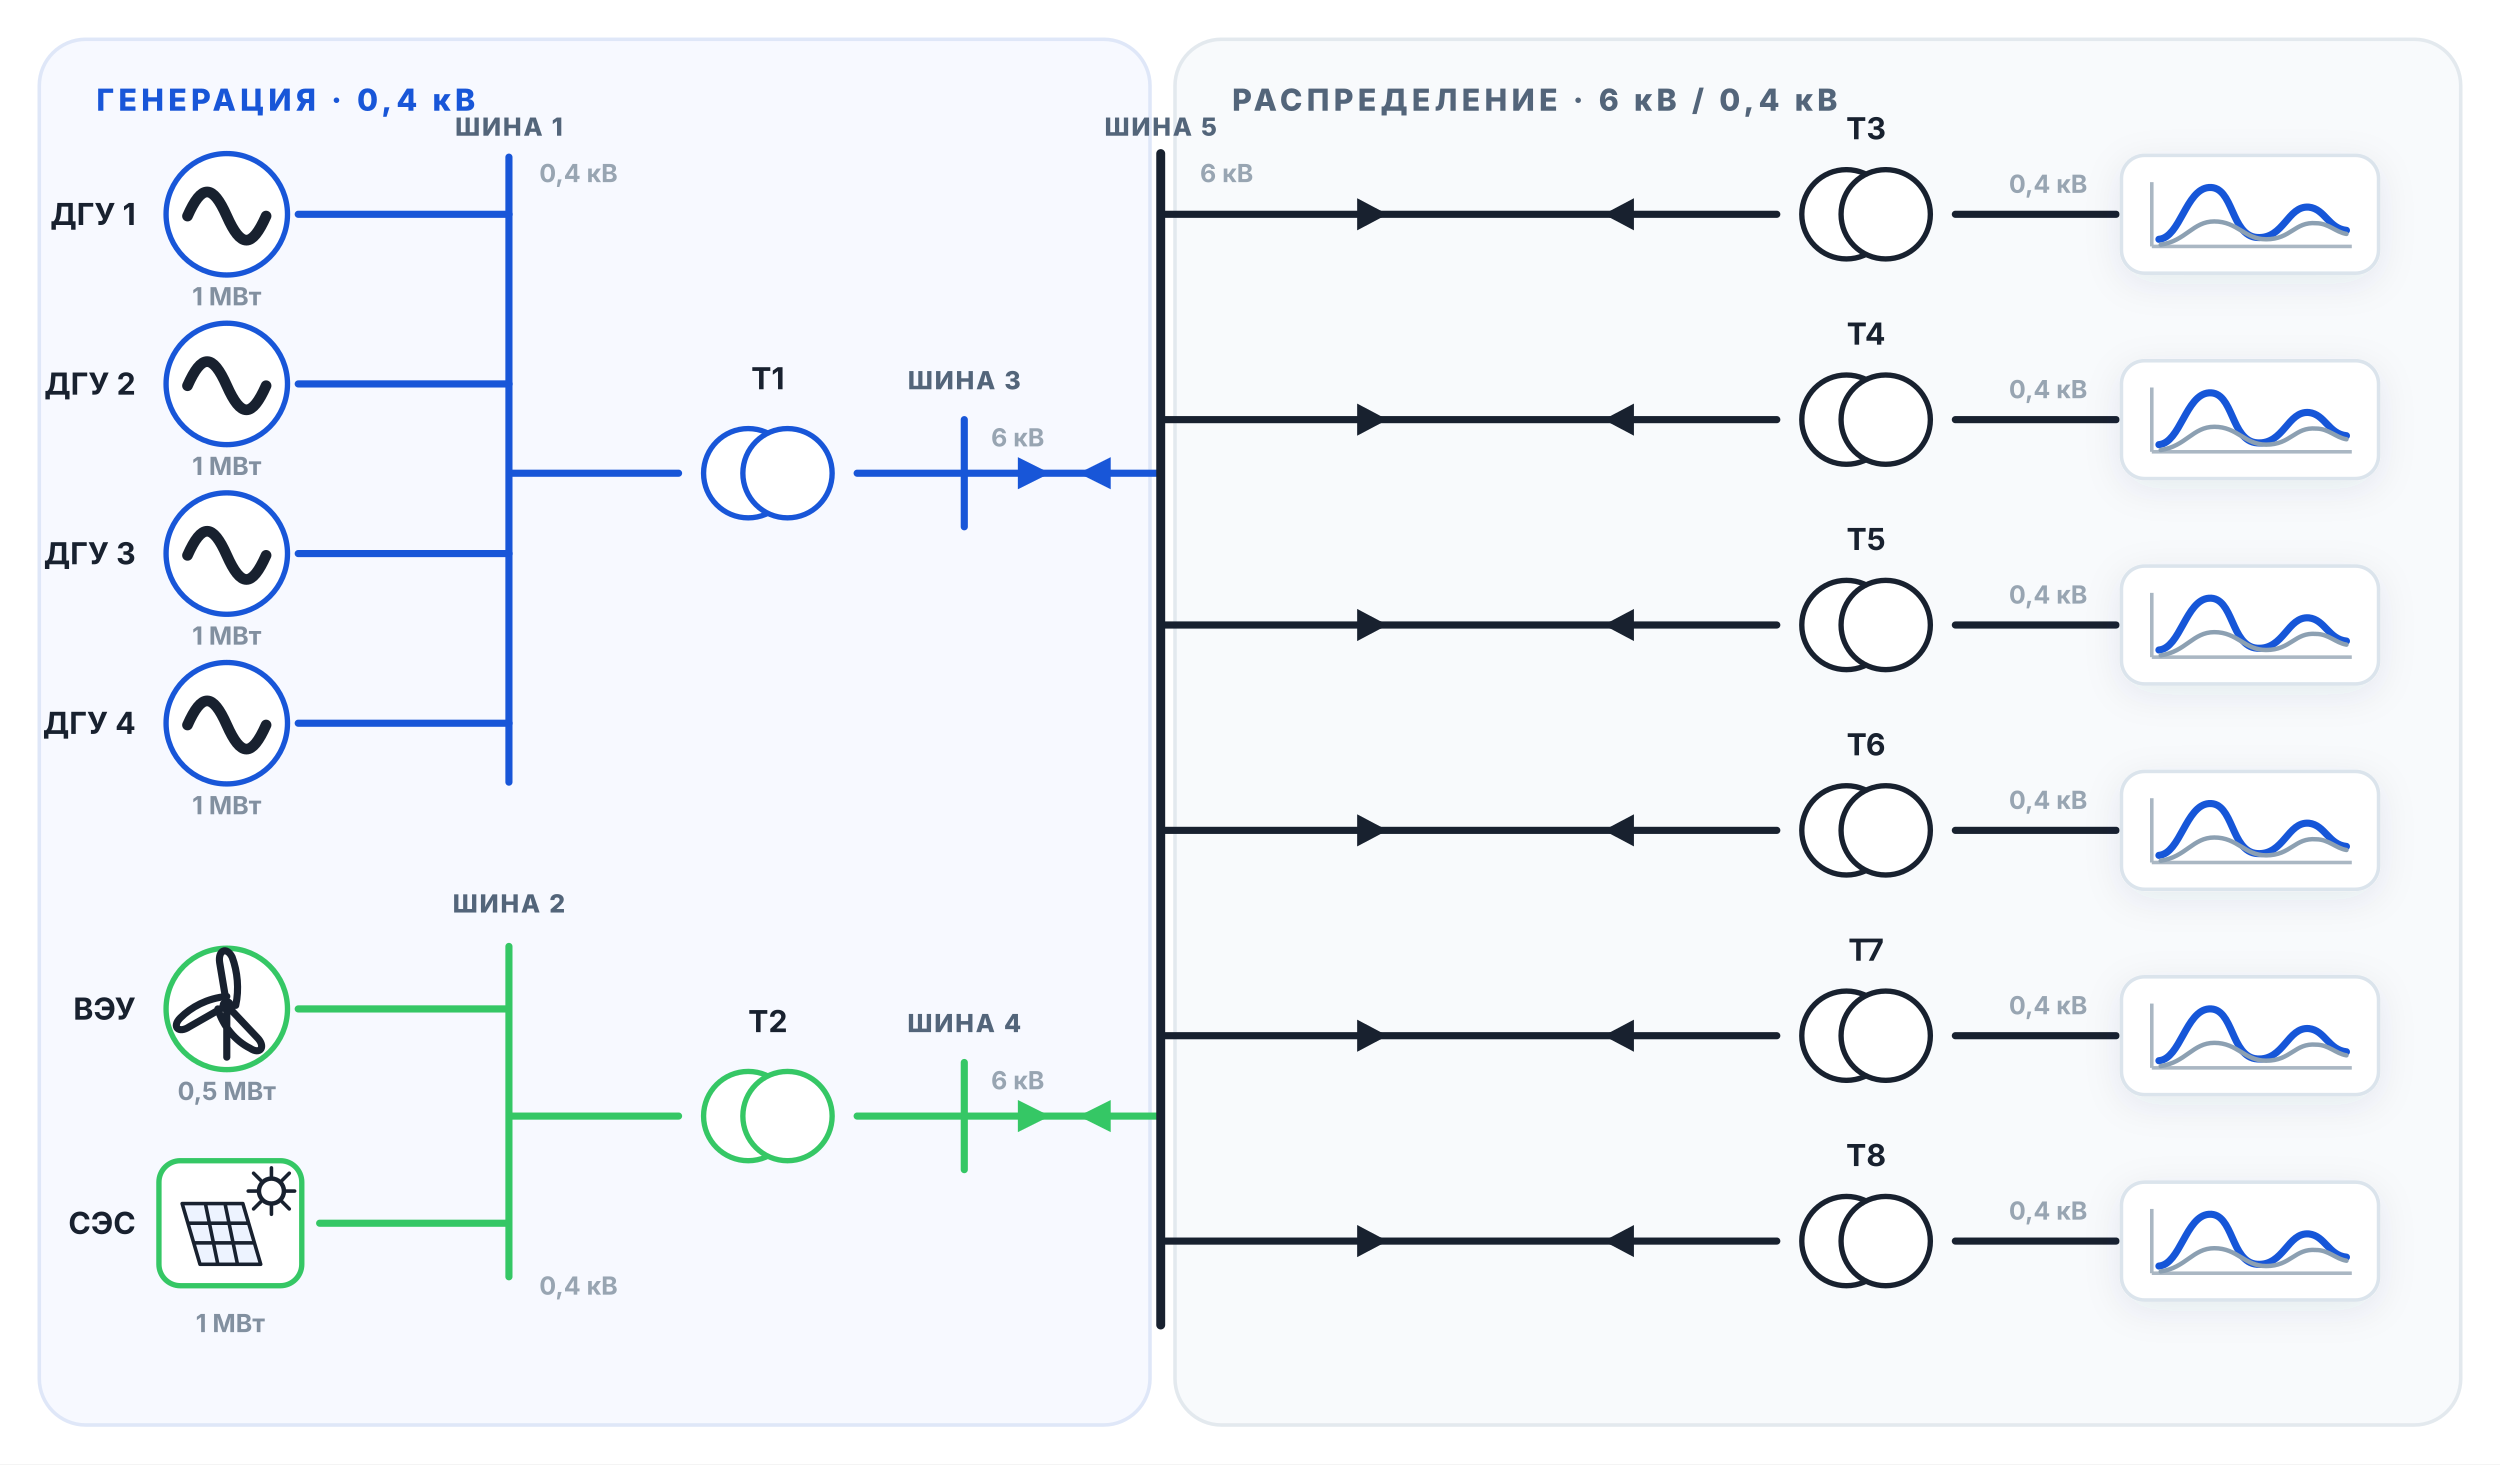
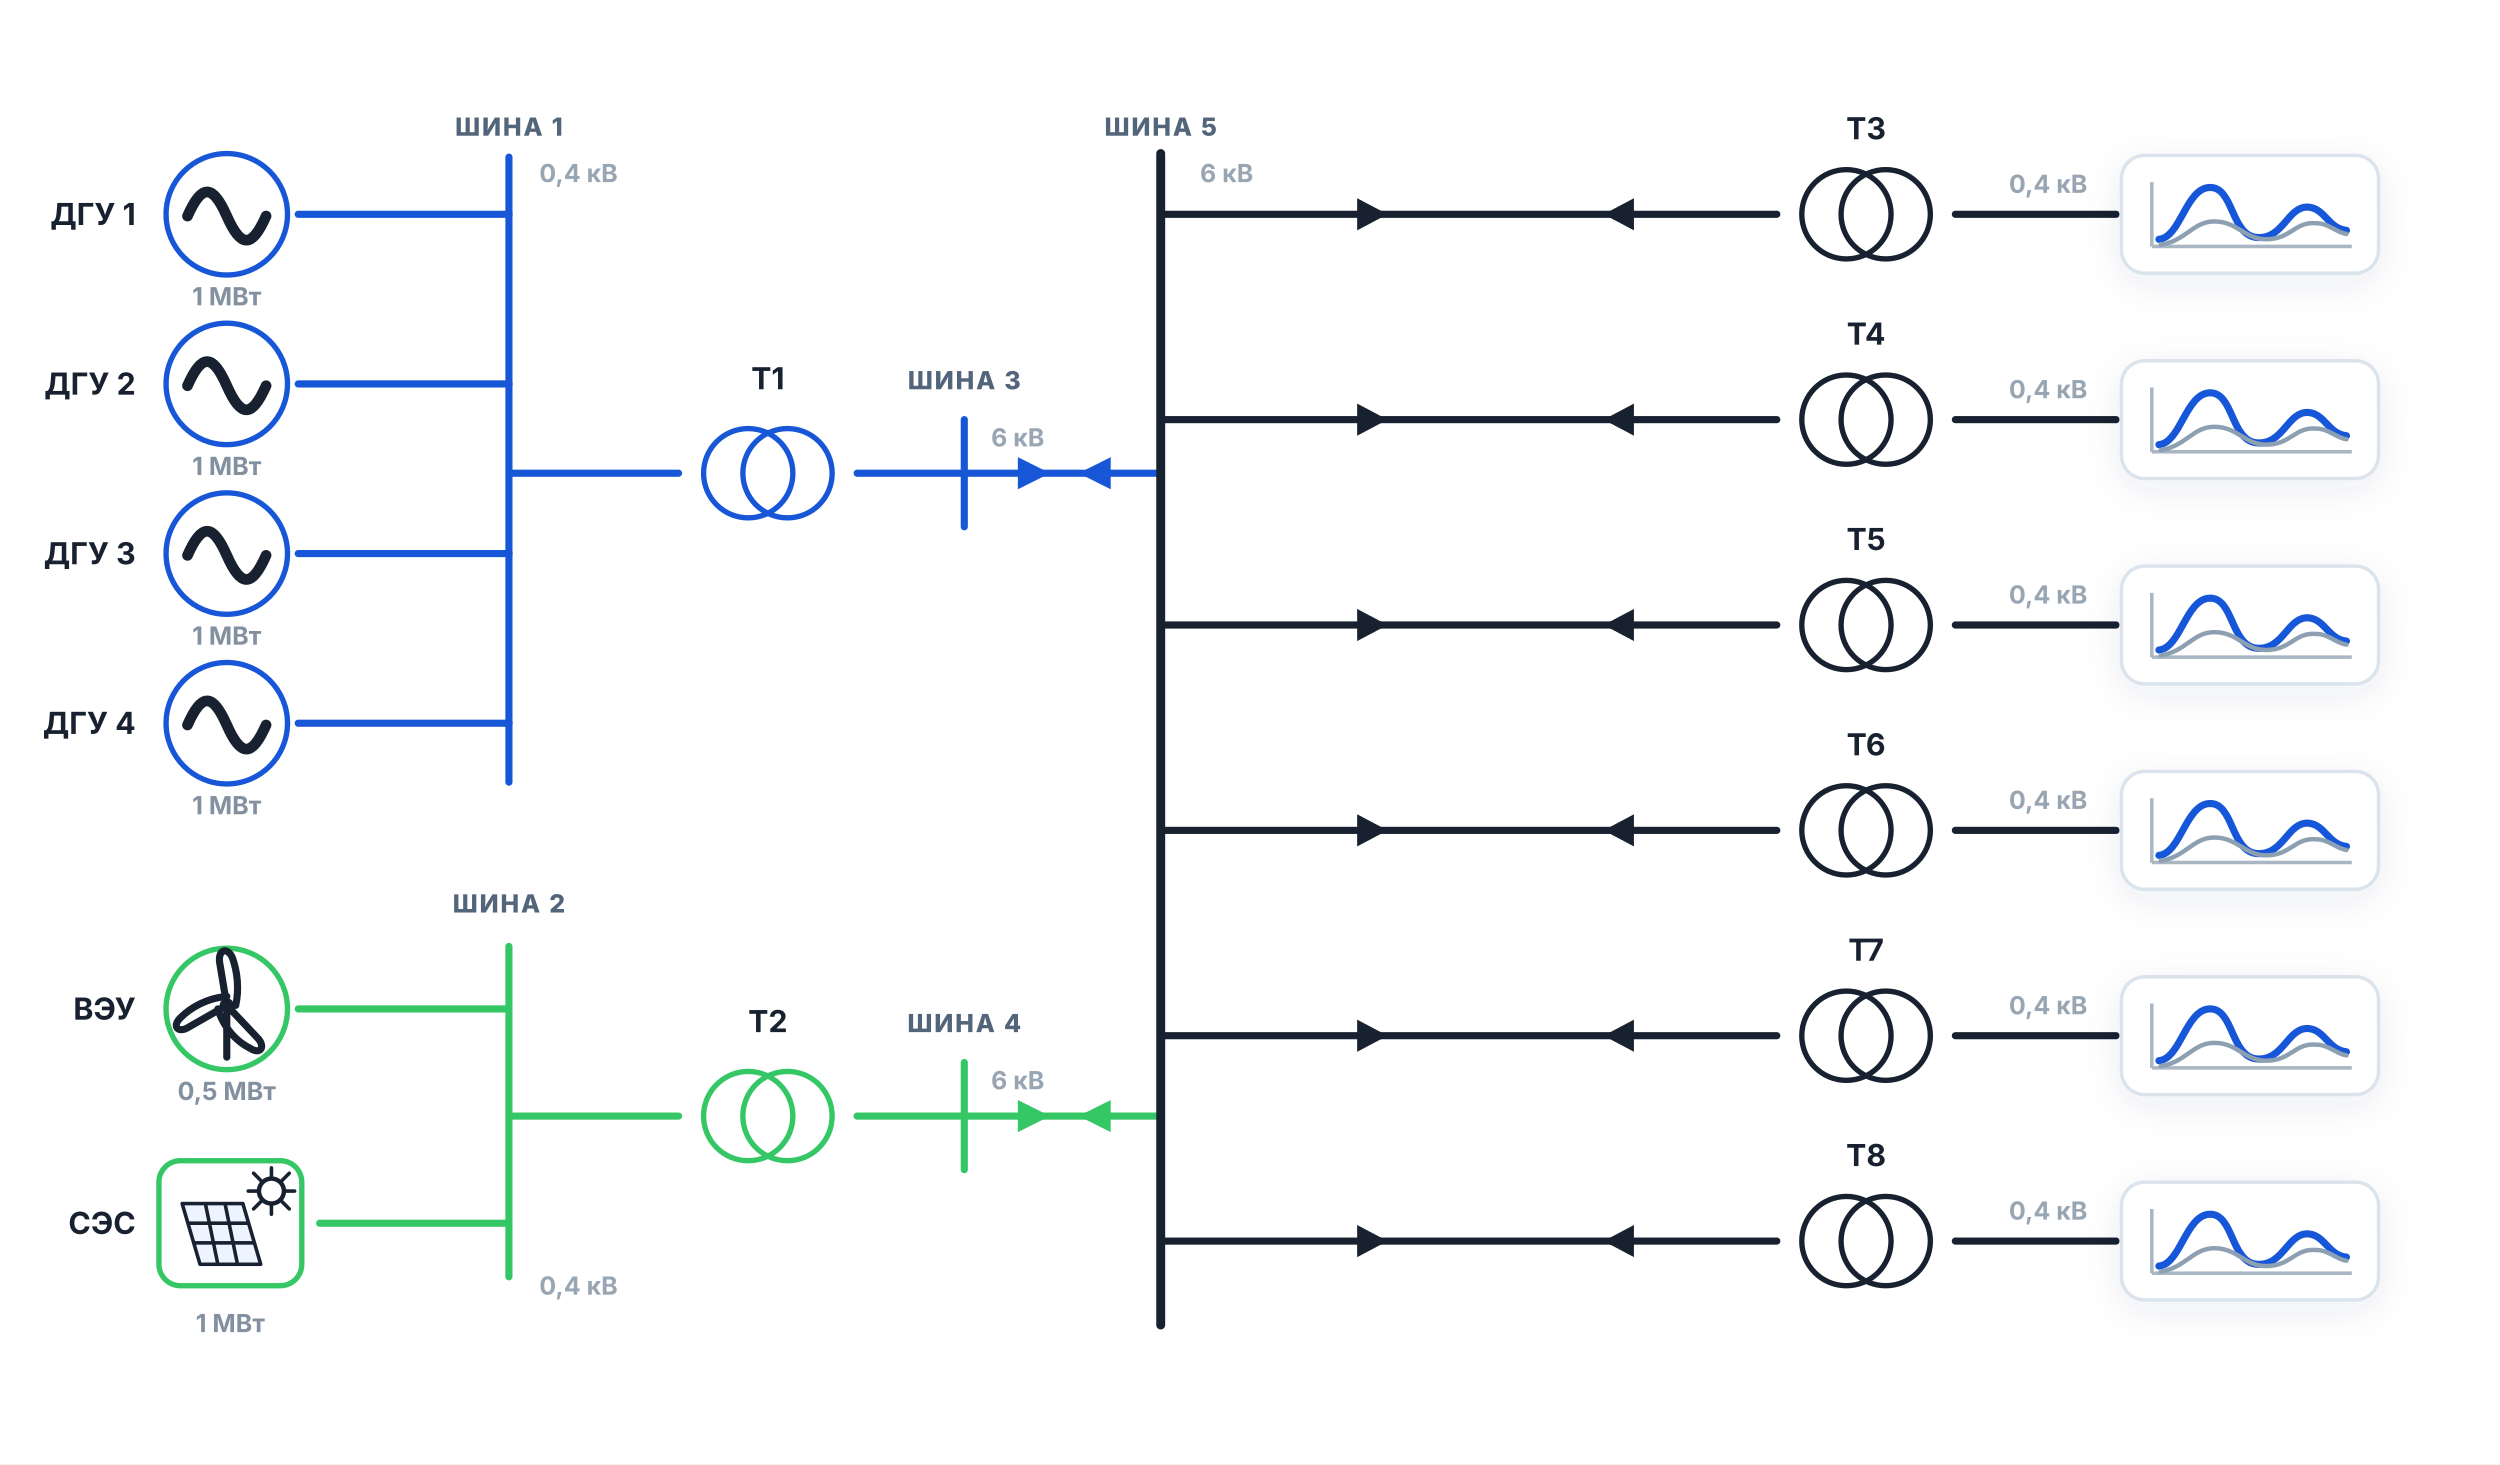
<svg xmlns="http://www.w3.org/2000/svg" viewBox="0 0 1400 820" role="img" aria-labelledby="title description">
  <defs>
    <filter id="shadow" x="-20%" y="-20%" width="140%" height="140%">
      <feDropShadow dx="0" dy="5" stdDeviation="10" flood-color="#24415f" flood-opacity="0.08" />
    </filter>
    <symbol id="diesel" viewBox="0 0 80 80">
      <circle cx="40" cy="40" r="34" fill="#fff" stroke="currentColor" stroke-width="3" />
      <path d="M18 41c8-18 14-18 22 0s14 18 22 0" fill="none" stroke="#18212f" stroke-width="6" stroke-linecap="round" />
    </symbol>
    <symbol id="wind" viewBox="0 0 80 80">
      <circle cx="40" cy="40" r="34" fill="#fff" stroke="currentColor" stroke-width="3" />
      <circle cx="40" cy="38" r="4" fill="#18212f" />
      <path d="M40 38 36 14c-1-7 4-9 7-3 3 8 4 18 2 27M40 38 19 50c-6 4-10 0-5-5 6-6 15-11 26-12M40 38l17 18c5 5 2 10-4 6-8-4-15-12-18-22M40 42v25" fill="none" stroke="#18212f" stroke-width="4" stroke-linecap="round" stroke-linejoin="round" />
    </symbol>
    <symbol id="solar" viewBox="0 0 90 80">
      <rect x="5" y="5" width="80" height="70" rx="12" fill="#fff" stroke="currentColor" stroke-width="3" />
      <circle cx="68" cy="22" r="7" fill="none" stroke="#18212f" stroke-width="2.5" />
      <path d="M68 9v5m0 16v5M55 22h5m16 0h5M58 12l4 4m12 12 4 4m0-20-4 4M62 28l-4 4" stroke="#18212f" stroke-width="2" stroke-linecap="round" />
      <path d="M18 29h34l10 34H28zM22 40h33M25 51h34M31 29l7 34M42 29l7 34" fill="#edf3ff" stroke="#18212f" stroke-width="2" stroke-linejoin="round" />
    </symbol>
    <symbol id="transformer" viewBox="0 0 100 64">
-       <circle cx="39" cy="32" r="25" fill="#fff" stroke="currentColor" stroke-width="3" />
-       <circle cx="61" cy="32" r="25" fill="#fff" stroke="currentColor" stroke-width="3" />
+       <circle cx="39" cy="32" r="25" fill="none" stroke="currentColor" stroke-width="3" />
+       <circle cx="61" cy="32" r="25" fill="none" stroke="currentColor" stroke-width="3" />
    </symbol>
    <symbol id="load" viewBox="0 0 150 72">
      <rect x="3" y="3" width="144" height="66" rx="13" fill="#fff" stroke="#dbe4ec" stroke-width="2" />
      <path d="M20 54V18M20 54h112" fill="none" stroke="#aab7c3" stroke-width="2" />
      <path d="M24 50c12-1 15-28 28-29 14-1 12 27 27 28 15 1 17-18 29-17 9 1 11 12 21 13" fill="none" stroke="#1856d8" stroke-width="4" stroke-linecap="round" />
      <path d="M25 53c14-2 18-13 30-13 13 0 17 10 29 10 14 0 16-10 28-9 7 0 11 5 17 6" fill="none" stroke="#8ca0b2" stroke-width="2.5" stroke-linecap="round" />
    </symbol>
  </defs>
  <rect width="1400" height="820" fill="#ffffff" />
-   <rect x="22" y="22" width="622" height="776" rx="26" fill="#f7f9ff" stroke="#dfe7f8" stroke-width="2" />
-   <rect x="658" y="22" width="720" height="776" rx="26" fill="#f8fafc" stroke="#e3e9ee" stroke-width="2" />
  <g font-family="Inter, ui-sans-serif, system-ui, sans-serif">
-     <text x="54" y="62" fill="#1856d8" font-size="17" font-weight="800" letter-spacing="2.4">ГЕНЕРАЦИЯ · 0,4 кВ</text>
-     <text x="690" y="62" fill="#53657a" font-size="17" font-weight="800" letter-spacing="2.4">РАСПРЕДЕЛЕНИЕ · 6 кВ / 0,4 кВ</text>
    <g fill="none" stroke="#1856d8" stroke-width="4" stroke-linecap="round" stroke-linejoin="round">
      <path d="M167 120H285M167 215H285M167 310H285M167 405H285" />
      <path d="M285 88V438M285 265H380M480 265H540M540 235V295M540 265H650" />
    </g>
    <g fill="none" stroke="#35c765" stroke-width="4" stroke-linecap="round" stroke-linejoin="round">
      <path d="M167 565H285M179 685H285M285 530V715M285 625H380M480 625H540M540 595V655M540 625H650" />
    </g>
    <path d="M650 86V742" fill="none" stroke="#18212f" stroke-width="5" stroke-linecap="round" />
    <g fill="none" stroke="#18212f" stroke-width="4" stroke-linecap="round">
      <path d="M650 120H995M1095 120H1185" />
      <path d="M650 235H995M1095 235H1185" />
      <path d="M650 350H995M1095 350H1185" />
      <path d="M650 465H995M1095 465H1185" />
      <path d="M650 580H995M1095 580H1185" />
      <path d="M650 695H995M1095 695H1185" />
    </g>
    <g fill="#18212f">
      <path d="m760 111 17 9-17 9zM915 111l-17 9 17 9z" />
      <path d="m760 226 17 9-17 9zM915 226l-17 9 17 9z" />
      <path d="m760 341 17 9-17 9zM915 341l-17 9 17 9z" />
      <path d="m760 456 17 9-17 9zM915 456l-17 9 17 9z" />
      <path d="m760 571 17 9-17 9zM915 571l-17 9 17 9z" />
      <path d="m760 686 17 9-17 9zM915 686l-17 9 17 9z" />
    </g>
    <g fill="#1856d8">
      <path d="m570 256 18 9-18 9zM622 256l-18 9 18 9z" />
    </g>
    <g fill="#35c765">
      <path d="m570 616 18 9-18 9zM622 616l-18 9 18 9z" />
    </g>
    <g color="#1856d8">
      <use href="#diesel" x="87" y="80" width="80" height="80" />
      <use href="#diesel" x="87" y="175" width="80" height="80" />
      <use href="#diesel" x="87" y="270" width="80" height="80" />
      <use href="#diesel" x="87" y="365" width="80" height="80" />
    </g>
    <g color="#35c765">
      <use href="#wind" x="87" y="525" width="80" height="80" />
      <use href="#solar" x="84" y="645" width="90" height="80" />
    </g>
    <g color="#1856d8">
      <use href="#transformer" x="380" y="233" width="100" height="64" />
    </g>
    <g color="#35c765">
      <use href="#transformer" x="380" y="593" width="100" height="64" />
    </g>
    <g color="#18212f">
      <use href="#transformer" x="995" y="88" width="100" height="64" />
      <use href="#transformer" x="995" y="203" width="100" height="64" />
      <use href="#transformer" x="995" y="318" width="100" height="64" />
      <use href="#transformer" x="995" y="433" width="100" height="64" />
      <use href="#transformer" x="995" y="548" width="100" height="64" />
      <use href="#transformer" x="995" y="663" width="100" height="64" />
    </g>
    <g filter="url(#shadow)">
      <use href="#load" x="1185" y="84" width="150" height="72" />
      <use href="#load" x="1185" y="199" width="150" height="72" />
      <use href="#load" x="1185" y="314" width="150" height="72" />
      <use href="#load" x="1185" y="429" width="150" height="72" />
      <use href="#load" x="1185" y="544" width="150" height="72" />
      <use href="#load" x="1185" y="659" width="150" height="72" />
    </g>
    <g fill="#18212f" font-size="17" font-weight="750">
      <text x="76" y="126" text-anchor="end">ДГУ 1</text>
      <text x="76" y="221" text-anchor="end">ДГУ 2</text>
      <text x="76" y="316" text-anchor="end">ДГУ 3</text>
      <text x="76" y="411" text-anchor="end">ДГУ 4</text>
      <text x="76" y="571" text-anchor="end">ВЭУ</text>
      <text x="76" y="691" text-anchor="end">СЭС</text>
      <text x="430" y="218" text-anchor="middle">T1</text>
      <text x="430" y="578" text-anchor="middle">T2</text>
      <text x="1045" y="78" text-anchor="middle">T3</text>
      <text x="1045" y="193" text-anchor="middle">T4</text>
      <text x="1045" y="308" text-anchor="middle">T5</text>
      <text x="1045" y="423" text-anchor="middle">T6</text>
      <text x="1045" y="538" text-anchor="middle">T7</text>
      <text x="1045" y="653" text-anchor="middle">T8</text>
    </g>
    <g fill="#8290a0" font-size="14" font-weight="700">
      <text x="127" y="171" text-anchor="middle">1 МВт</text>
      <text x="127" y="266" text-anchor="middle">1 МВт</text>
      <text x="127" y="361" text-anchor="middle">1 МВт</text>
      <text x="127" y="456" text-anchor="middle">1 МВт</text>
      <text x="127" y="616" text-anchor="middle">0,5 МВт</text>
      <text x="129" y="746" text-anchor="middle">1 МВт</text>
    </g>
    <g fill="#53657a" font-size="14" font-weight="800" letter-spacing="1">
      <text x="285" y="76" text-anchor="middle">ШИНА 1</text>
      <text x="285" y="511" text-anchor="middle">ШИНА 2</text>
      <text x="540" y="218" text-anchor="middle">ШИНА 3</text>
      <text x="540" y="578" text-anchor="middle">ШИНА 4</text>
      <text x="650" y="76" text-anchor="middle">ШИНА 5</text>
    </g>
    <g fill="#98a5b2" font-size="14" font-weight="700">
      <text x="302" y="102">0,4 кВ</text>
      <text x="302" y="725">0,4 кВ</text>
      <text x="555" y="250">6 кВ</text>
      <text x="555" y="610">6 кВ</text>
      <text x="672" y="102">6 кВ</text>
      <text x="1125" y="108">0,4 кВ</text>
      <text x="1125" y="223">0,4 кВ</text>
      <text x="1125" y="338">0,4 кВ</text>
      <text x="1125" y="453">0,4 кВ</text>
      <text x="1125" y="568">0,4 кВ</text>
      <text x="1125" y="683">0,4 кВ</text>
    </g>
  </g>
</svg>
